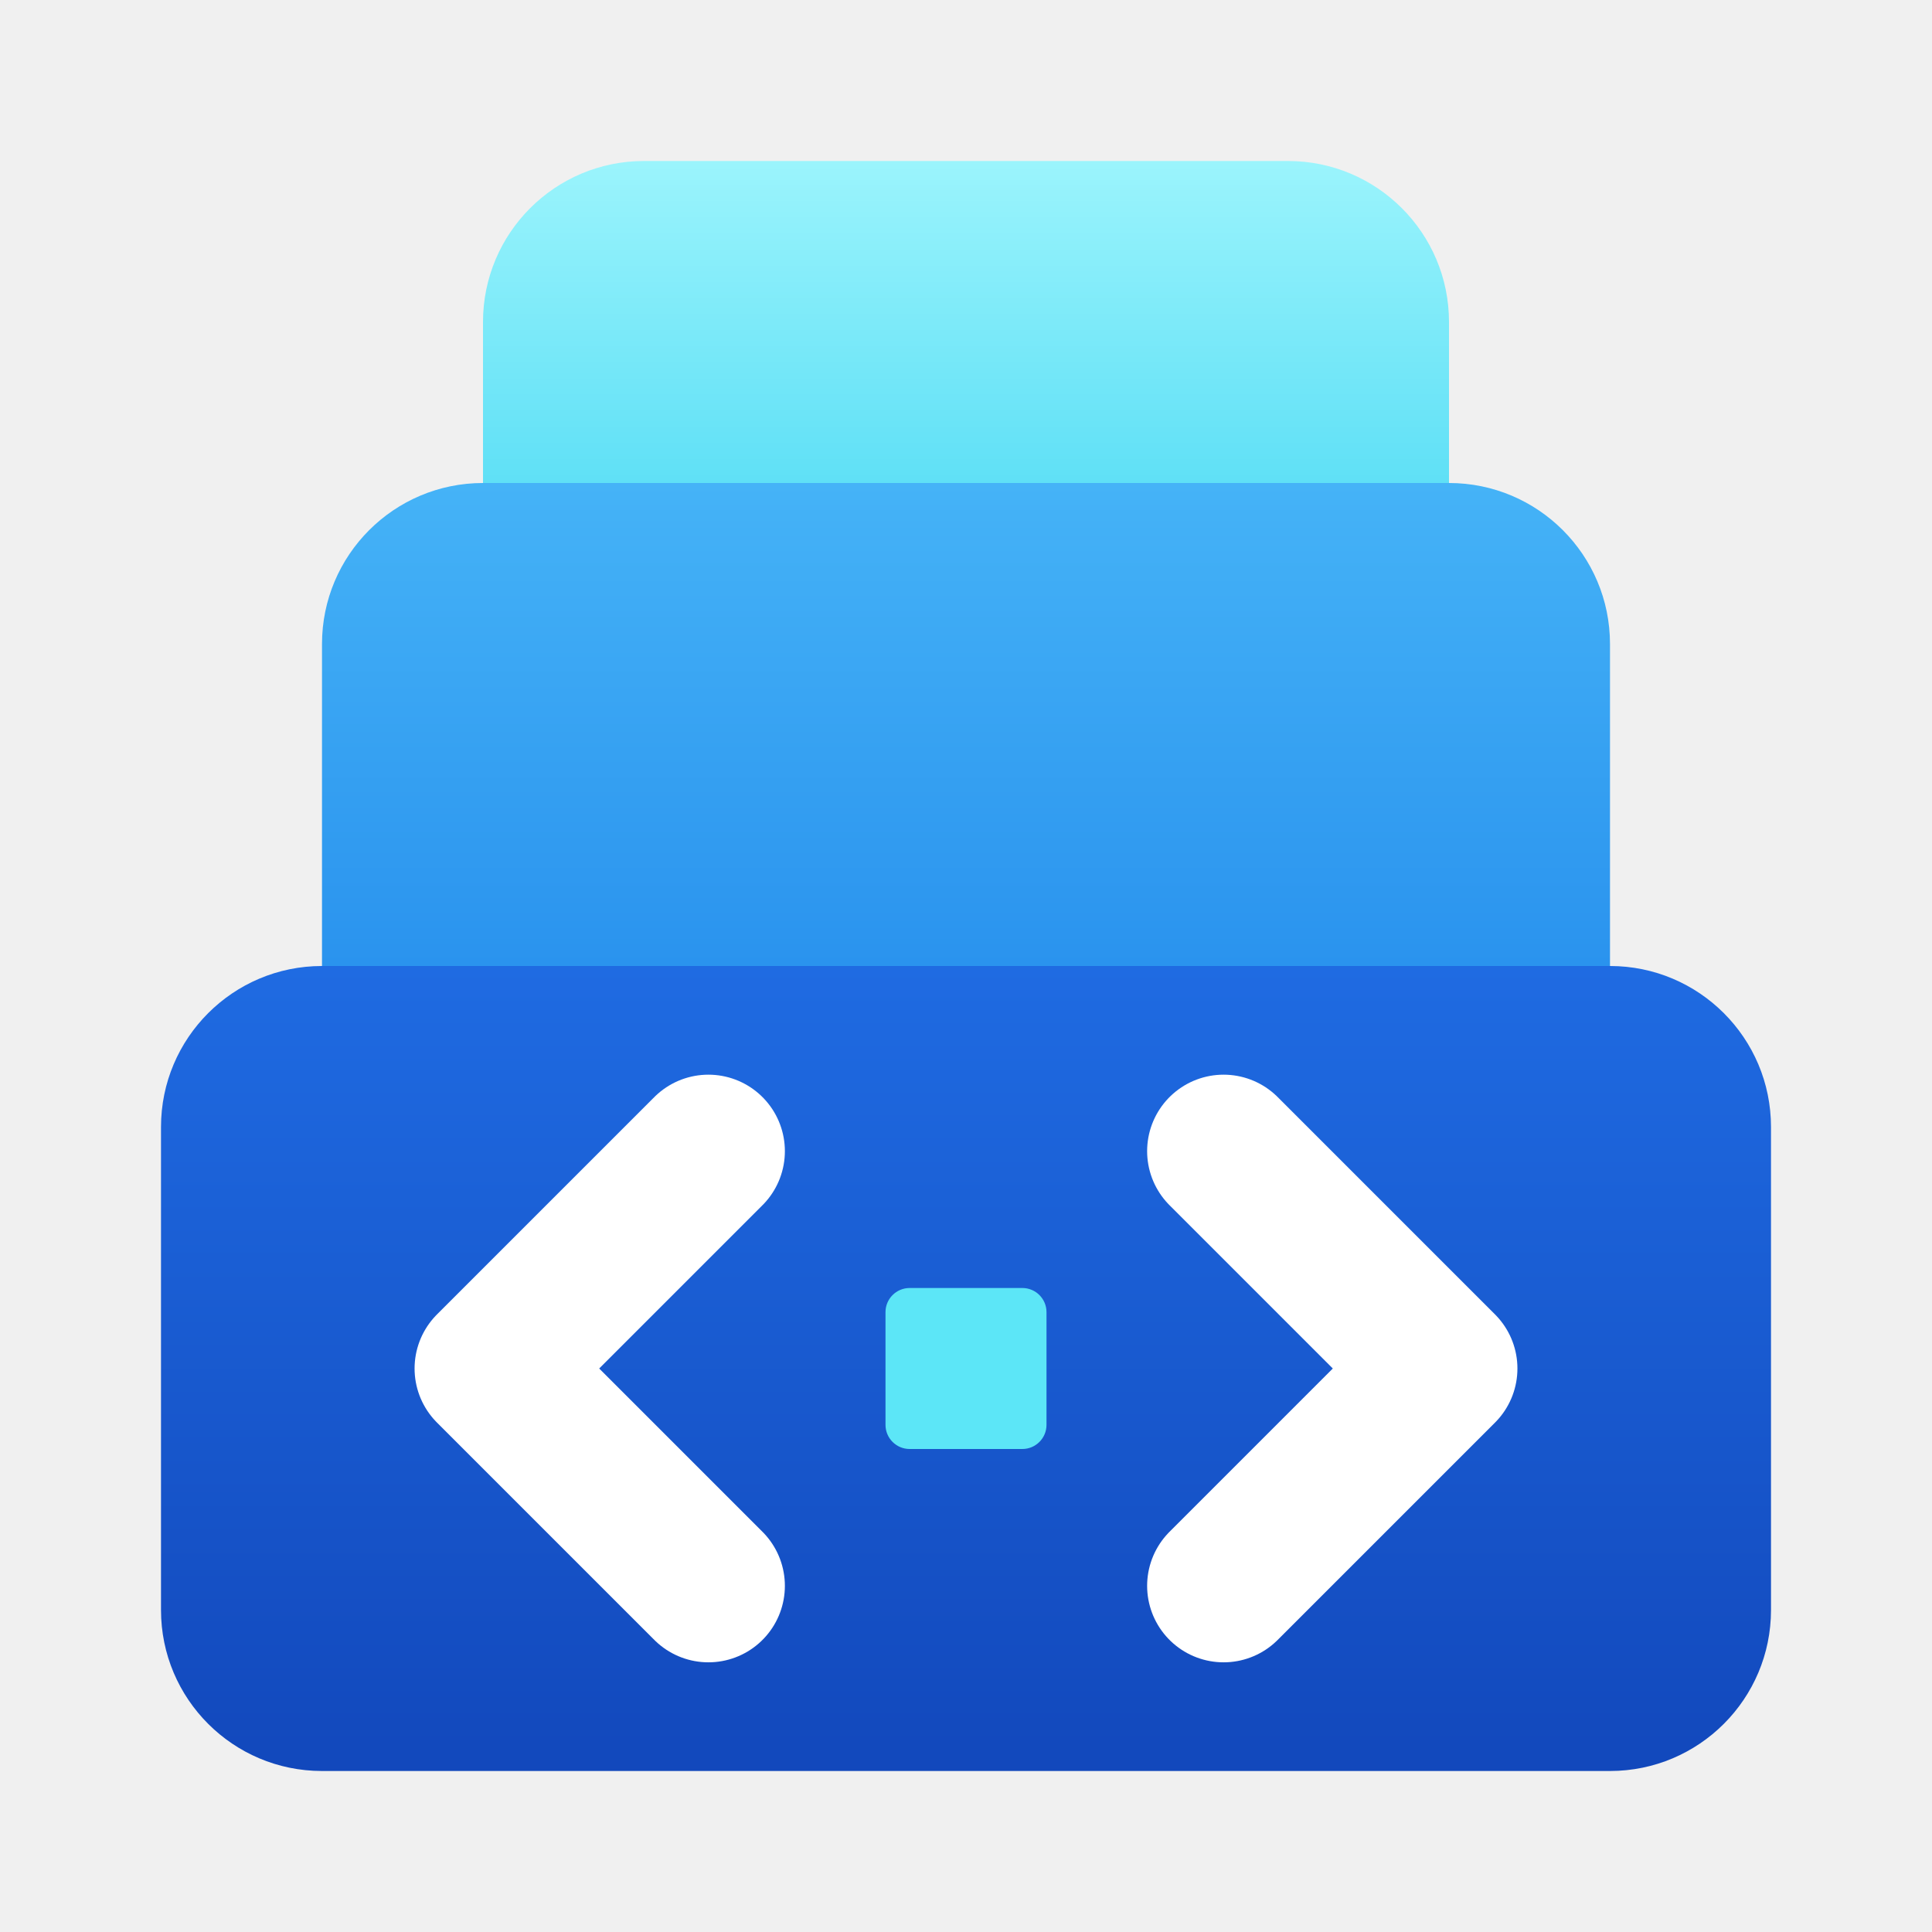
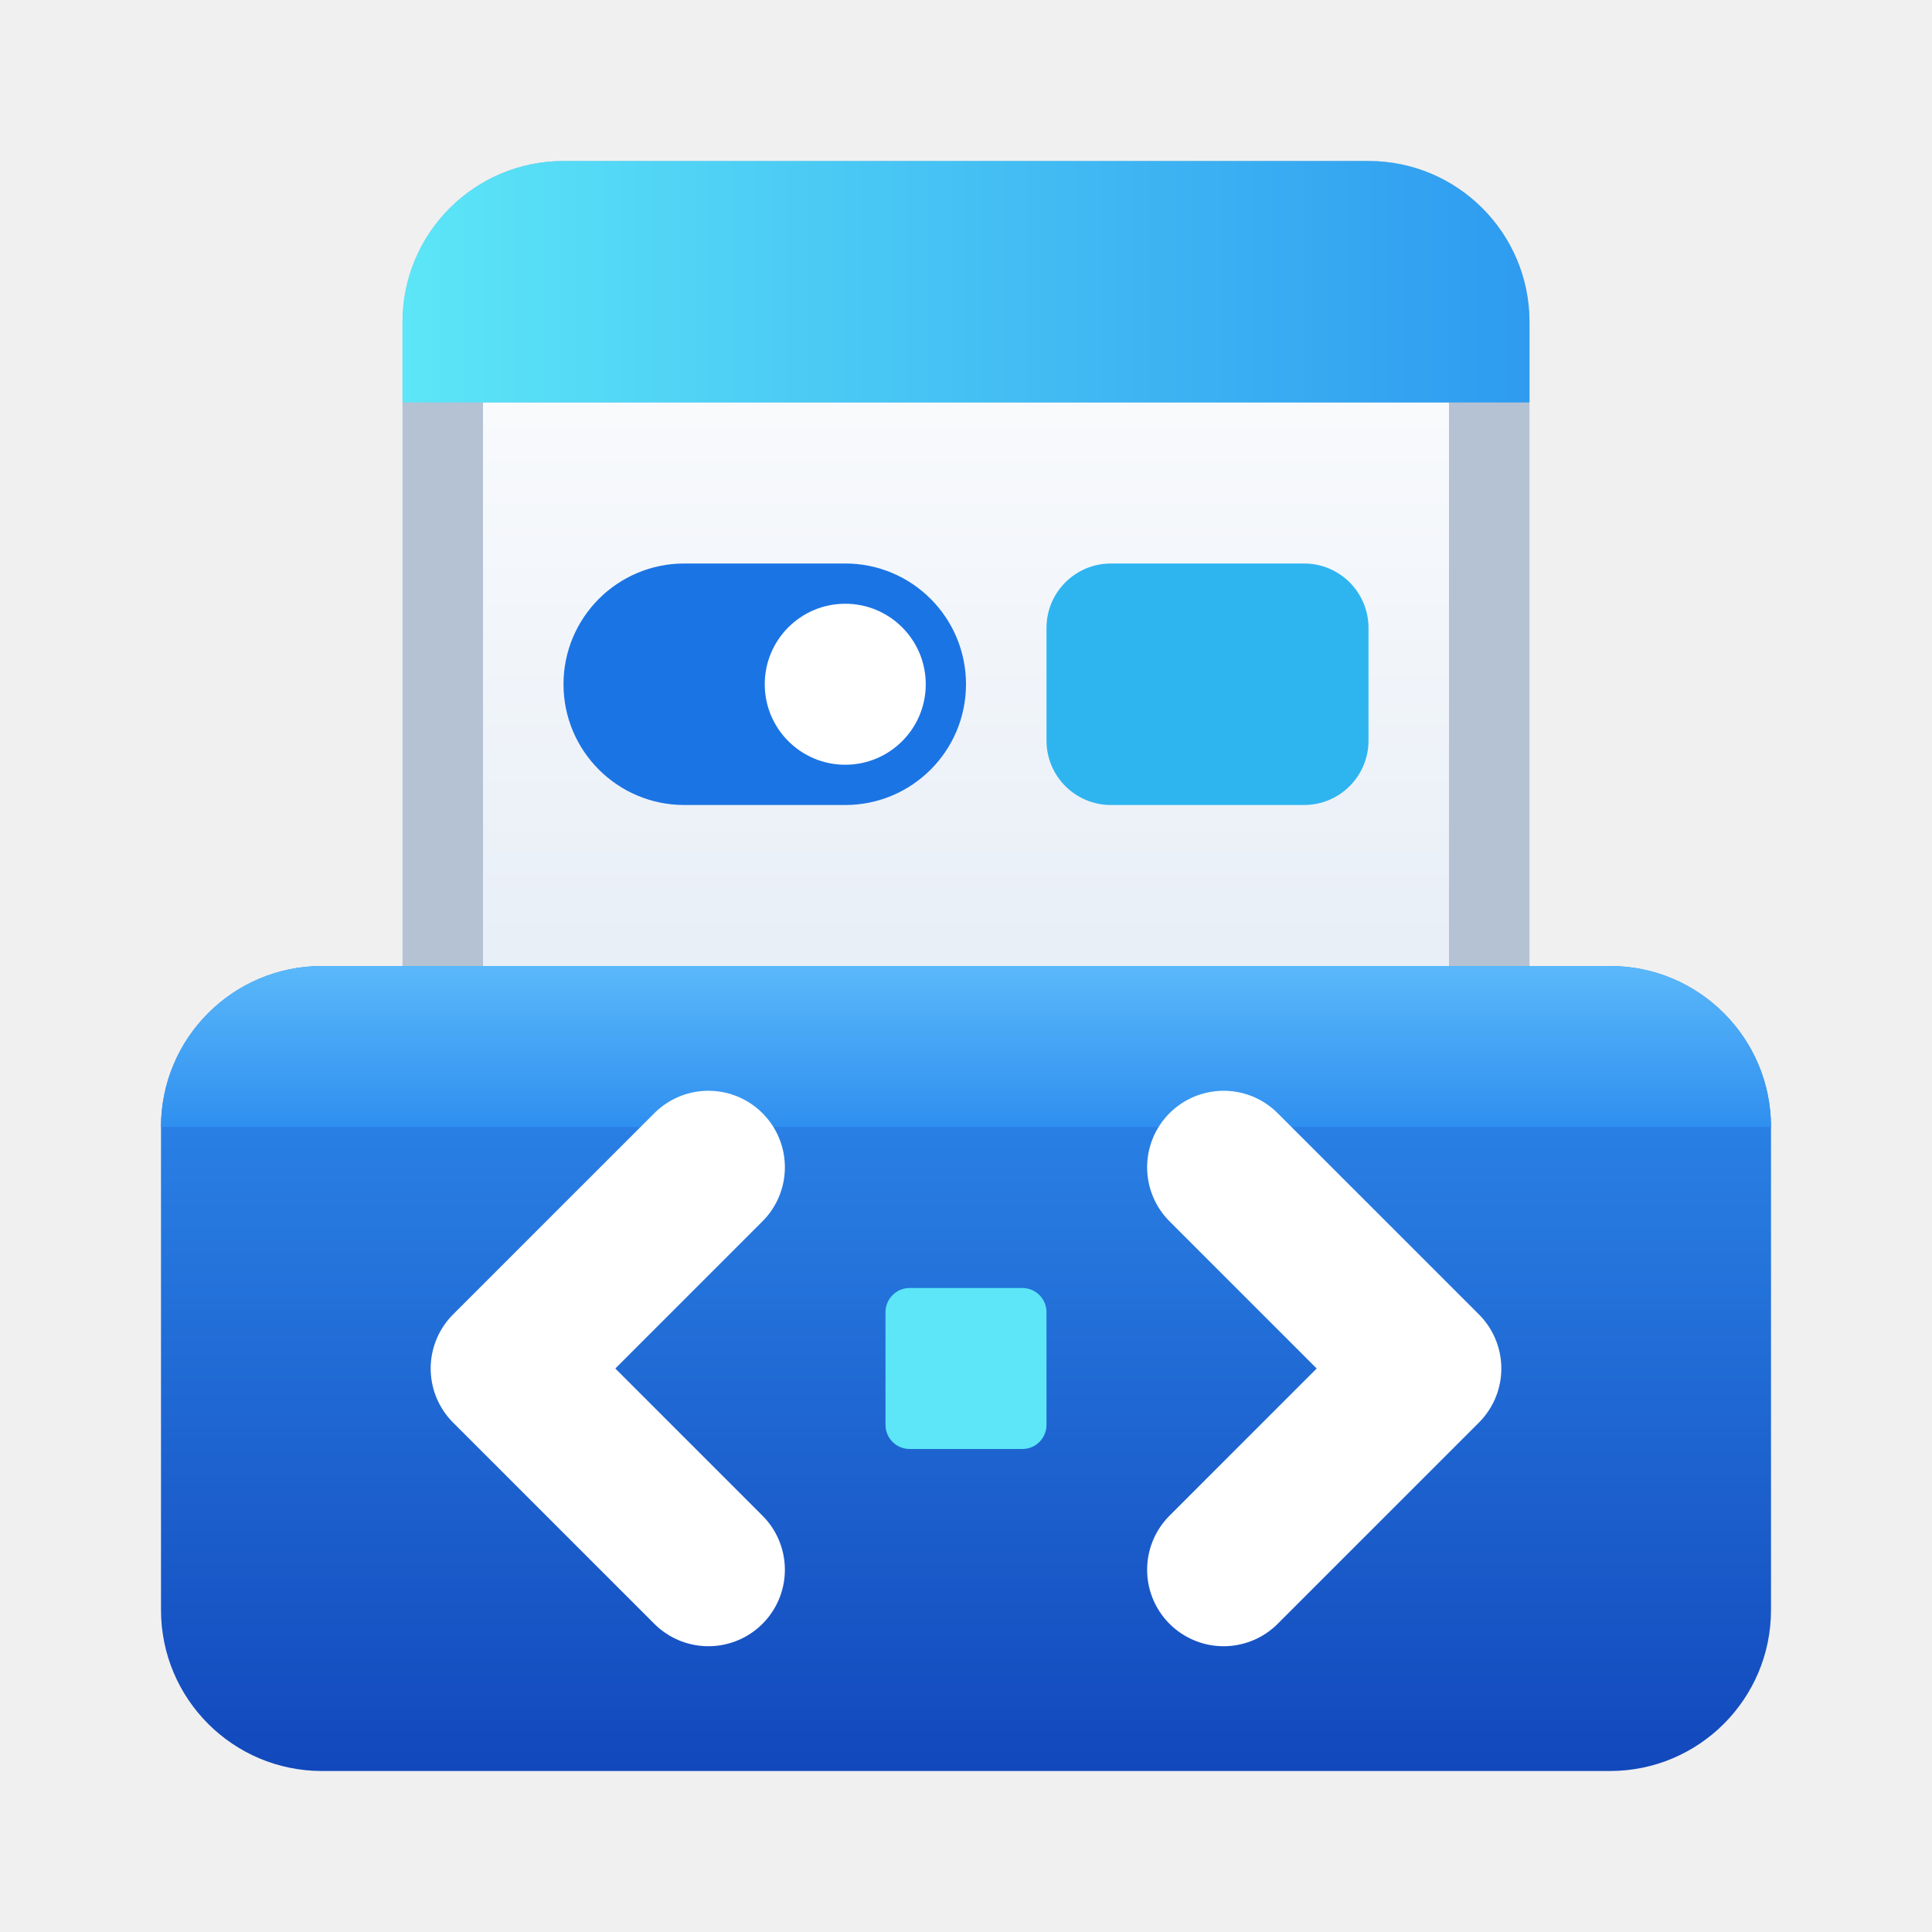
<svg xmlns="http://www.w3.org/2000/svg" viewBox="0 0 24 24" width="24" height="24">
  <defs>
-     <linearGradient id="t24a" x1="0" y1="2" x2="0" y2="6" gradientUnits="userSpaceOnUse">
-       <stop offset="0" stop-color="#9BF4FC" />
-       <stop offset="1" stop-color="#5FE0F6" />
+     <linearGradient id="k24w" x1="0" y1="2" x2="0" y2="13" gradientUnits="userSpaceOnUse">
+       <stop offset="0" stop-color="#FFFFFF" />
+       <stop offset="1" stop-color="#E6EDF6" />
    </linearGradient>
-     <linearGradient id="t24b" x1="0" y1="6" x2="0" y2="12" gradientUnits="userSpaceOnUse">
-       <stop offset="0" stop-color="#45B3F7" />
-       <stop offset="1" stop-color="#2A93EE" />
+     <linearGradient id="k24t" x1="5" y1="0" x2="19" y2="0" gradientUnits="userSpaceOnUse">
+       <stop offset="0" stop-color="#5CE6F7" />
+       <stop offset="1" stop-color="#2E9BF0" />
    </linearGradient>
-     <linearGradient id="t24c" x1="0" y1="12" x2="0" y2="22" gradientUnits="userSpaceOnUse">
-       <stop offset="0" stop-color="#1F6BE2" />
+     <linearGradient id="k24b" x1="0" y1="12" x2="0" y2="22" gradientUnits="userSpaceOnUse">
+       <stop offset="0" stop-color="#2F8DEE" />
      <stop offset="1" stop-color="#1248BC" />
    </linearGradient>
+     <linearGradient id="k24l" x1="0" y1="12" x2="0" y2="14" gradientUnits="userSpaceOnUse">
+       <stop offset="0" stop-color="#5AB8FA" />
+       <stop offset="1" stop-color="#2F8FEF" />
+     </linearGradient>
  </defs>
-   <path d="M8 2H16a2 2 0 0 1 2 2V7H6V4a2 2 0 0 1 2-2z" fill="url(#t24a)" />
-   <path d="M6 6H18a2 2 0 0 1 2 2V13H4V8a2 2 0 0 1 2-2z" fill="url(#t24b)" />
-   <rect x="2" y="12" width="20" height="10" rx="2" fill="url(#t24c)" />
-   <path d="M8.8 14.3 6.1 17 8.8 19.7M15.2 14.3 17.9 17 15.2 19.7" fill="none" stroke="#FFFFFF" stroke-width="1.9" stroke-linecap="round" stroke-linejoin="round" />
+   <path d="M7 2H17a2 2 0 0 1 2 2V13H5V4a2 2 0 0 1 2-2z" fill="#B4C2D4" />
+   <rect x="6" y="5" width="12" height="8" fill="url(#k24w)" />
+   <path d="M7 2H17a2 2 0 0 1 2 2V5H5V4a2 2 0 0 1 2-2z" fill="url(#k24t)" />
+   <rect x="7" y="7" width="5" height="3" rx="1.5" fill="#1B74E4" />
+   <circle cx="10.5" cy="8.5" r="1" fill="#FFFFFF" />
+   <rect x="13" y="7" width="4" height="3" rx="0.8" fill="#2EB5F0" />
+   <rect x="2" y="12" width="20" height="10" rx="2" fill="url(#k24b)" />
+   <path d="M4 12H20a2 2 0 0 1 2 2V14H2V14a2 2 0 0 1 2-2z" fill="url(#k24l)" />
+   <path d="M8.8 14.5 6.3 17 8.8 19.5M15.2 14.5 17.7 17 15.2 19.5" fill="none" stroke="#FFFFFF" stroke-width="1.9" stroke-linecap="round" stroke-linejoin="round" />
  <rect x="11.0" y="16.0" width="2.0" height="2.0" rx="0.3" fill="#5CE6F7" />
</svg>
